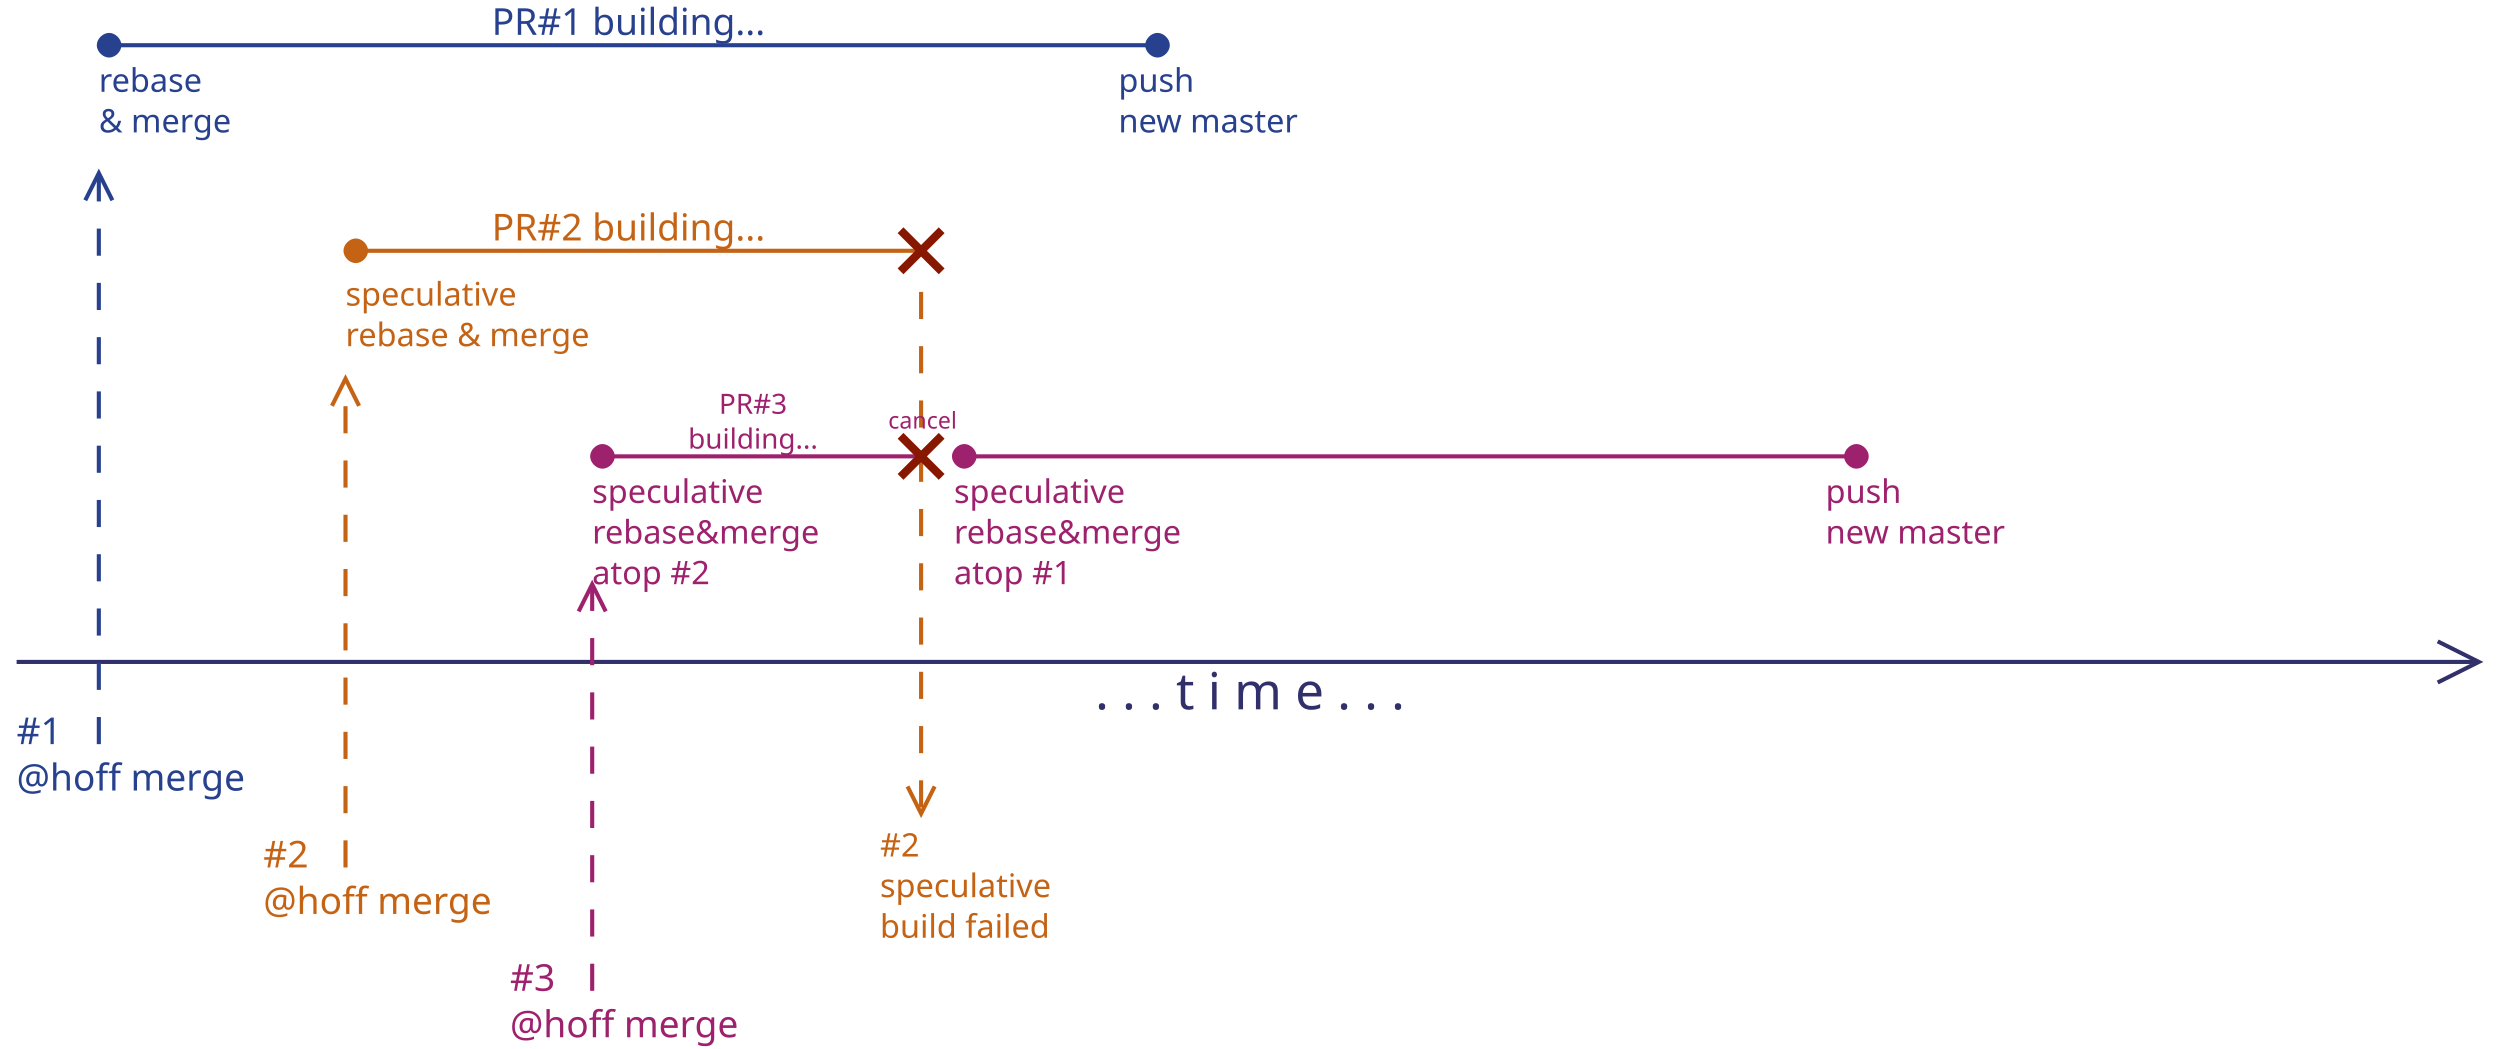
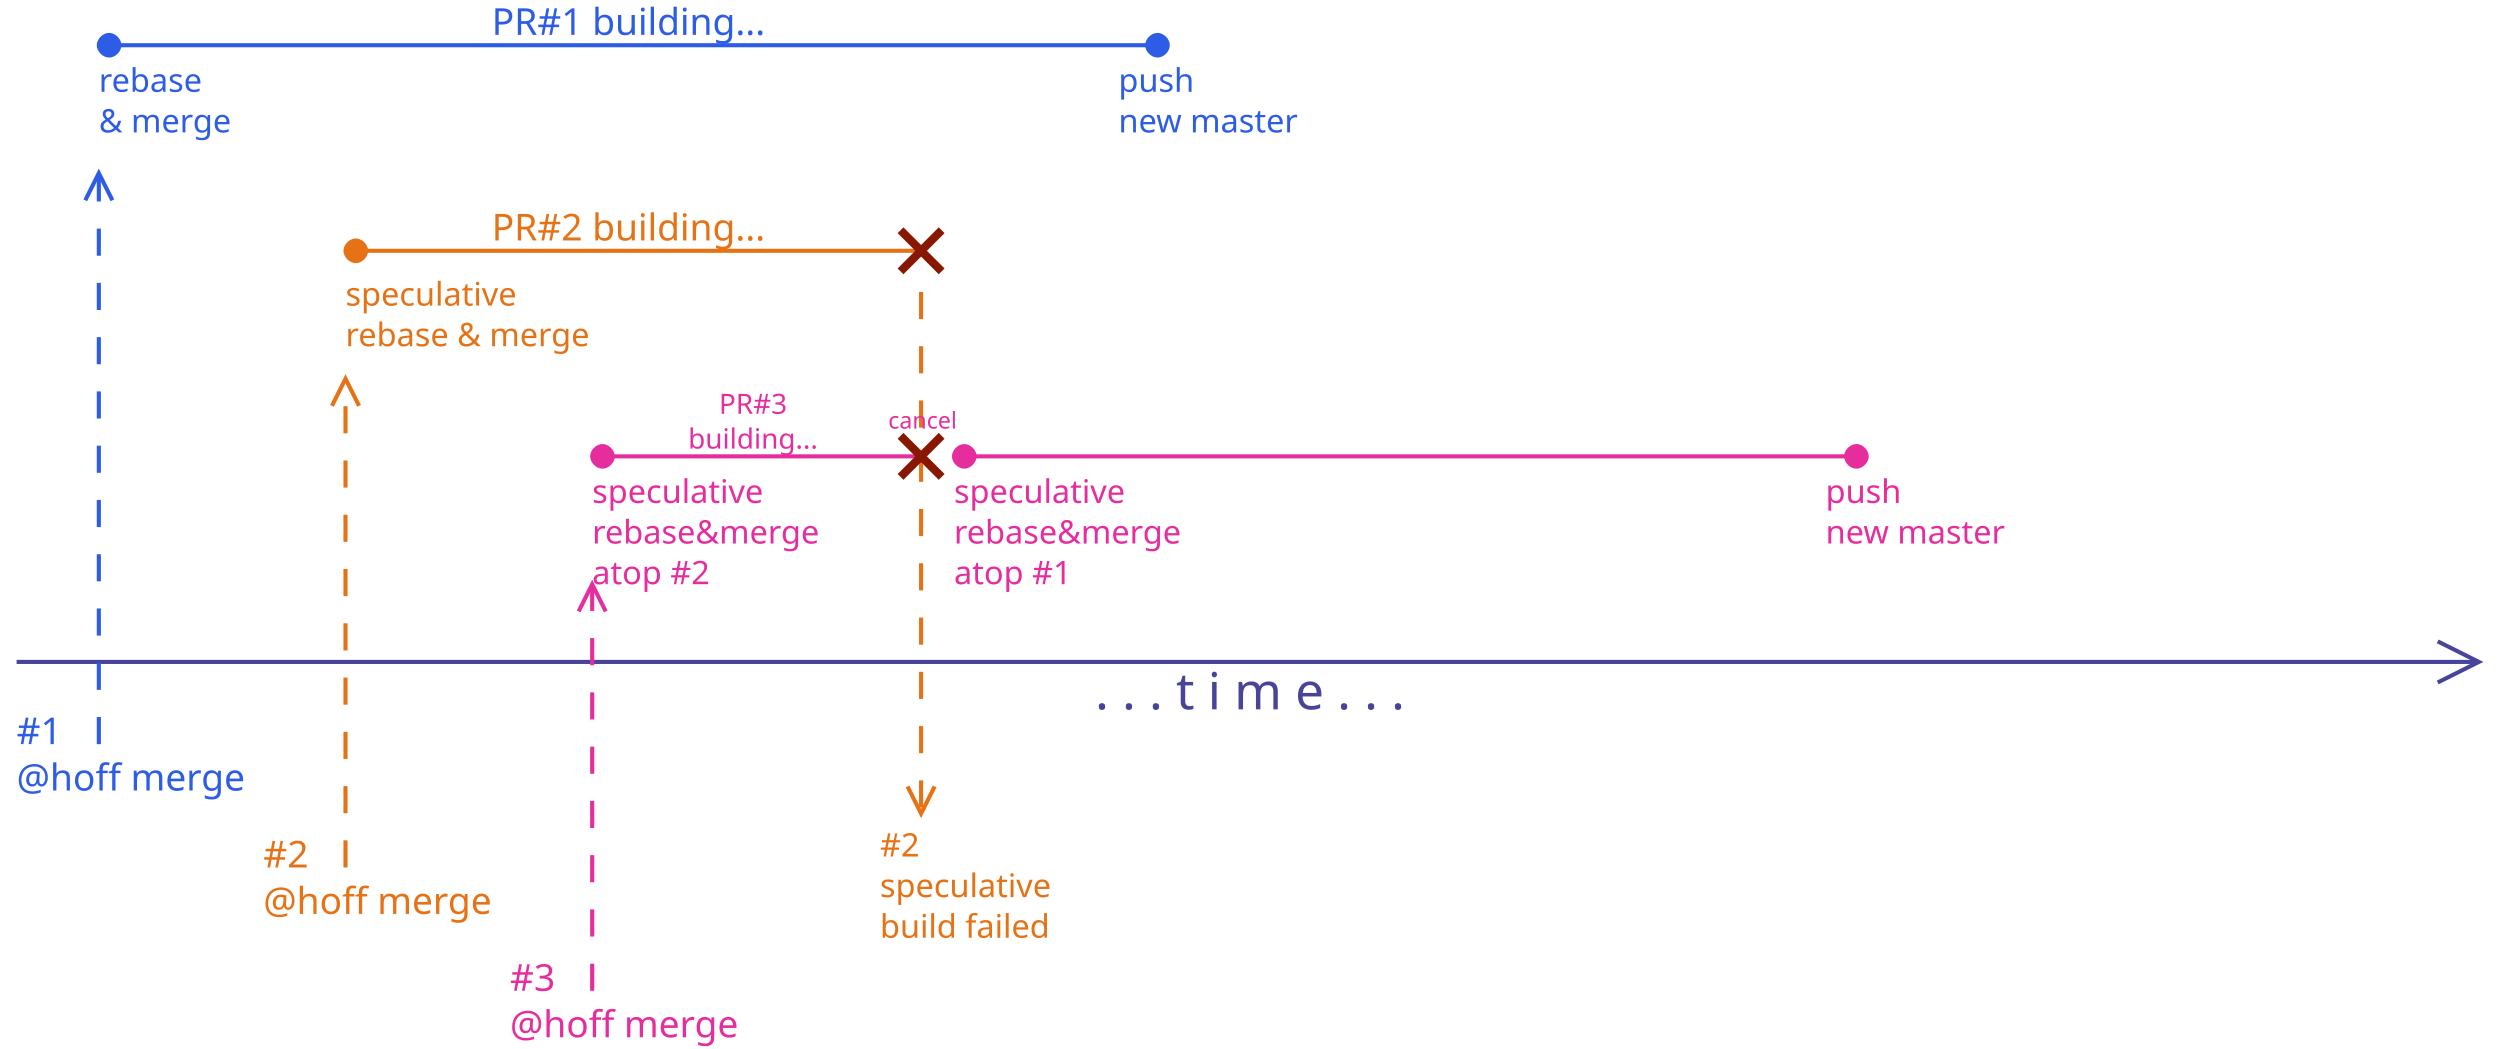
<svg xmlns="http://www.w3.org/2000/svg" width="31cm" height="13cm" viewBox="-1 9 602 255">
  <g id="Background">
-     <text font-size="9.031" style="fill: #27418e; fill-opacity: 1; stroke: none;text-anchor:middle;font-family:sans-serif;font-style:normal;font-weight:normal" x="150" y="17.482">
+     <text font-size="9.031" style="fill: #2d5ce6; fill-opacity: 1; stroke: none;text-anchor:middle;font-family:sans-serif;font-style:normal;font-weight:normal" x="150" y="17.482">
      <tspan x="150" y="17.482">PR#1 building...</tspan>
      <tspan x="150" y="28.771" />
    </text>
    <g>
-       <line style="fill: none; stroke-opacity: 1; stroke-width: 1; stroke: #32306b" x1="0" y1="170" x2="597.764" y2="170" />
-       <polyline style="fill: none; stroke-opacity: 1; stroke-width: 1; stroke: #32306b" points="588.882,175 598.882,170 588.882,165 " />
+       <line style="fill: none; stroke-opacity: 1; stroke-width: 1; stroke: #474499" x1="0" y1="170" x2="597.764" y2="170" />
+       <polyline style="fill: none; stroke-opacity: 1; stroke-width: 1; stroke: #474499" points="588.882,175 598.882,170 588.882,165 " />
    </g>
-     <text font-size="12.418" style="fill: #32306b; fill-opacity: 1; stroke: none;text-anchor:middle;font-family:sans-serif;font-style:normal;font-weight:normal" x="300" y="181.526">
+     <text font-size="12.418" style="fill: #474499; fill-opacity: 1; stroke: none;text-anchor:middle;font-family:sans-serif;font-style:normal;font-weight:normal" x="300" y="181.526">
      <tspan x="300" y="181.526">. . . t i m e . . .</tspan>
    </text>
-     <text font-size="7.902" style="fill: #27418e; fill-opacity: 1; stroke: none;text-anchor:start;font-family:sans-serif;font-style:normal;font-weight:normal" x="268" y="31.335">
+     <text font-size="7.902" style="fill: #2d5ce6; fill-opacity: 1; stroke: none;text-anchor:start;font-family:sans-serif;font-style:normal;font-weight:normal" x="268" y="31.335">
      <tspan x="268" y="31.335">push</tspan>
      <tspan x="268" y="41.213">new master</tspan>
    </text>
-     <text font-size="7.902" style="fill: #27418e; fill-opacity: 1; stroke: none;text-anchor:start;font-family:sans-serif;font-style:normal;font-weight:normal" x="20" y="31.335">
+     <text font-size="7.902" style="fill: #2d5ce6; fill-opacity: 1; stroke: none;text-anchor:start;font-family:sans-serif;font-style:normal;font-weight:normal" x="20" y="31.335">
      <tspan x="20" y="31.335">rebase</tspan>
      <tspan x="20" y="41.213">&amp; merge</tspan>
    </text>
    <g>
-       <line style="fill: none; stroke-opacity: 1; stroke-width: 1; stroke-dasharray: 6.6; stroke: #27418e" x1="20" y1="190" x2="20" y2="52.236" />
-       <polyline style="fill: none; stroke-opacity: 1; stroke-width: 1; stroke: #27418e" points="23.3,57.718 20,51.118 16.7,57.718 " />
+       <line style="fill: none; stroke-opacity: 1; stroke-width: 1; stroke-dasharray: 6.6; stroke: #2d5ce6" x1="20" y1="190" x2="20" y2="52.236" />
+       <polyline style="fill: none; stroke-opacity: 1; stroke-width: 1; stroke: #2d5ce6" points="23.3,57.718 20,51.118 16.7,57.718 " />
    </g>
-     <text font-size="9.031" style="fill: #27418e; fill-opacity: 1; stroke: none;text-anchor:start;font-family:sans-serif;font-style:normal;font-weight:normal" x="0" y="190">
+     <text font-size="9.031" style="fill: #2d5ce6; fill-opacity: 1; stroke: none;text-anchor:start;font-family:sans-serif;font-style:normal;font-weight:normal" x="0" y="190">
      <tspan x="0" y="190">#1</tspan>
      <tspan x="0" y="201.289">@hoff merge</tspan>
    </text>
    <g>
-       <line style="fill: none; stroke-opacity: 1; stroke-width: 1; stroke-dasharray: 6.6; stroke: #c56315" x1="80" y1="220" x2="80" y2="102.236" />
-       <polyline style="fill: none; stroke-opacity: 1; stroke-width: 1; stroke: #c56315" points="83.3,107.718 80,101.118 76.7,107.718 " />
+       <line style="fill: none; stroke-opacity: 1; stroke-width: 1; stroke-dasharray: 6.6; stroke: #e67216" x1="80" y1="220" x2="80" y2="102.236" />
+       <polyline style="fill: none; stroke-opacity: 1; stroke-width: 1; stroke: #e67216" points="83.3,107.718 80,101.118 76.7,107.718 " />
    </g>
-     <text font-size="9.031" style="fill: #c56315; fill-opacity: 1; stroke: none;text-anchor:start;font-family:sans-serif;font-style:normal;font-weight:normal" x="60" y="220">
+     <text font-size="9.031" style="fill: #e67216; fill-opacity: 1; stroke: none;text-anchor:start;font-family:sans-serif;font-style:normal;font-weight:normal" x="60" y="220">
      <tspan x="60" y="220">#2</tspan>
      <tspan x="60" y="231.289">@hoff merge</tspan>
    </text>
    <g>
-       <line style="fill: none; stroke-opacity: 1; stroke-width: 1; stroke-dasharray: 6.6; stroke: #9e216d" x1="140" y1="250" x2="140" y2="152.236" />
-       <polyline style="fill: none; stroke-opacity: 1; stroke-width: 1; stroke: #9e216d" points="143.3,157.718 140,151.118 136.7,157.718 " />
+       <line style="fill: none; stroke-opacity: 1; stroke-width: 1; stroke-dasharray: 6.6; stroke: #e62d9e" x1="140" y1="250" x2="140" y2="152.236" />
+       <polyline style="fill: none; stroke-opacity: 1; stroke-width: 1; stroke: #e62d9e" points="143.3,157.718 140,151.118 136.7,157.718 " />
    </g>
-     <text font-size="9.031" style="fill: #9e216d; fill-opacity: 1; stroke: none;text-anchor:start;font-family:sans-serif;font-style:normal;font-weight:normal" x="120" y="250">
+     <text font-size="9.031" style="fill: #e62d9e; fill-opacity: 1; stroke: none;text-anchor:start;font-family:sans-serif;font-style:normal;font-weight:normal" x="120" y="250">
      <tspan x="120" y="250">#3</tspan>
      <tspan x="120" y="261.289">@hoff merge</tspan>
    </text>
    <g>
-       <line style="fill: none; stroke-opacity: 1; stroke-width: 1; stroke: #27418e" x1="20" y1="20" x2="280" y2="20" />
-       <path style="fill: #27418e; fill-opacity: 1; stroke-opacity: 1; stroke-width: 1; stroke: #27418e" fill-rule="evenodd" d="M 20 20 C 20,18.75 21.25,17.5 22.5,17.5 C 23.75,17.5 25,18.75 25,20 C 25,21.25 23.75,22.5 22.5,22.5 C 21.25,22.5 20,21.25 20,20z" />
-       <path style="fill: #27418e; fill-opacity: 1; stroke-opacity: 1; stroke-width: 1; stroke: #27418e" fill-rule="evenodd" d="M 280 20 C 280,21.25 278.75,22.5 277.5,22.5 C 276.25,22.5 275,21.25 275,20 C 275,18.75 276.25,17.5 277.5,17.5 C 278.75,17.5 280,18.75 280,20z" />
+       <line style="fill: none; stroke-opacity: 1; stroke-width: 1; stroke: #2d5ce6" x1="20" y1="20" x2="280" y2="20" />
+       <path style="fill: #2d5ce6; fill-opacity: 1; stroke-opacity: 1; stroke-width: 1; stroke: #2d5ce6" fill-rule="evenodd" d="M 20 20 C 20,18.75 21.25,17.5 22.5,17.5 C 23.75,17.5 25,18.75 25,20 C 25,21.25 23.75,22.5 22.5,22.5 C 21.25,22.5 20,21.25 20,20z" />
+       <path style="fill: #2d5ce6; fill-opacity: 1; stroke-opacity: 1; stroke-width: 1; stroke: #2d5ce6" fill-rule="evenodd" d="M 280 20 C 280,21.25 278.75,22.5 277.5,22.5 C 276.25,22.5 275,21.25 275,20 C 275,18.75 276.25,17.5 277.5,17.5 C 278.75,17.5 280,18.75 280,20z" />
    </g>
-     <text font-size="9.031" style="fill: #c56315; fill-opacity: 1; stroke: none;text-anchor:middle;font-family:sans-serif;font-style:normal;font-weight:normal" x="150" y="67.482">
+     <text font-size="9.031" style="fill: #e67216; fill-opacity: 1; stroke: none;text-anchor:middle;font-family:sans-serif;font-style:normal;font-weight:normal" x="150" y="67.482">
      <tspan x="150" y="67.482">PR#2 building...</tspan>
      <tspan x="150" y="78.771" />
    </text>
-     <text font-size="7.902" style="fill: #c56315; fill-opacity: 1; stroke: none;text-anchor:start;font-family:sans-serif;font-style:normal;font-weight:normal" x="80" y="83.335">
+     <text font-size="7.902" style="fill: #e67216; fill-opacity: 1; stroke: none;text-anchor:start;font-family:sans-serif;font-style:normal;font-weight:normal" x="80" y="83.335">
      <tspan x="80" y="83.335">speculative</tspan>
      <tspan x="80" y="93.213">rebase &amp; merge</tspan>
    </text>
    <g>
-       <line style="fill: none; stroke-opacity: 1; stroke-width: 1; stroke: #c56315" x1="80" y1="70" x2="220" y2="70" />
-       <path style="fill: #c56315; fill-opacity: 1; stroke-opacity: 1; stroke-width: 1; stroke: #c56315" fill-rule="evenodd" d="M 80 70 C 80,68.75 81.25,67.5 82.5,67.5 C 83.75,67.5 85,68.75 85,70 C 85,71.25 83.75,72.5 82.5,72.5 C 81.25,72.5 80,71.25 80,70z" />
+       <line style="fill: none; stroke-opacity: 1; stroke-width: 1; stroke: #e67216" x1="80" y1="70" x2="220" y2="70" />
+       <path style="fill: #e67216; fill-opacity: 1; stroke-opacity: 1; stroke-width: 1; stroke: #e67216" fill-rule="evenodd" d="M 80 70 C 80,68.75 81.25,67.5 82.5,67.5 C 83.75,67.5 85,68.75 85,70 C 85,71.25 83.75,72.5 82.5,72.5 C 81.25,72.5 80,71.25 80,70z" />
    </g>
-     <text font-size="6.773" style="fill: #9e216d; fill-opacity: 1; stroke: none;text-anchor:middle;font-family:sans-serif;font-style:normal;font-weight:normal" x="180" y="109.645">
+     <text font-size="6.773" style="fill: #e62d9e; fill-opacity: 1; stroke: none;text-anchor:middle;font-family:sans-serif;font-style:normal;font-weight:normal" x="180" y="109.645">
      <tspan x="180" y="109.645">PR#3</tspan>
      <tspan x="180" y="118.112">building...</tspan>
      <tspan x="180" y="126.578" />
      <tspan x="180" y="135.045" />
    </text>
-     <text font-size="7.902" style="fill: #9e216d; fill-opacity: 1; stroke: none;text-anchor:start;font-family:sans-serif;font-style:normal;font-weight:normal" x="440" y="131.335">
+     <text font-size="7.902" style="fill: #e62d9e; fill-opacity: 1; stroke: none;text-anchor:start;font-family:sans-serif;font-style:normal;font-weight:normal" x="440" y="131.335">
      <tspan x="440" y="131.335">push</tspan>
      <tspan x="440" y="141.213">new master</tspan>
    </text>
-     <text font-size="7.902" style="fill: #9e216d; fill-opacity: 1; stroke: none;text-anchor:start;font-family:sans-serif;font-style:normal;font-weight:normal" x="140" y="131.335">
+     <text font-size="7.902" style="fill: #e62d9e; fill-opacity: 1; stroke: none;text-anchor:start;font-family:sans-serif;font-style:normal;font-weight:normal" x="140" y="131.335">
      <tspan x="140" y="131.335">speculative</tspan>
      <tspan x="140" y="141.213">rebase&amp;merge</tspan>
      <tspan x="140" y="151.091">atop #2</tspan>
    </text>
    <g>
-       <line style="fill: none; stroke-opacity: 1; stroke-width: 1; stroke: #9e216d" x1="140" y1="120" x2="220" y2="120" />
-       <path style="fill: #9e216d; fill-opacity: 1; stroke-opacity: 1; stroke-width: 1; stroke: #9e216d" fill-rule="evenodd" d="M 140 120 C 140,118.75 141.25,117.5 142.5,117.5 C 143.75,117.5 145,118.75 145,120 C 145,121.25 143.75,122.5 142.5,122.5 C 141.25,122.5 140,121.25 140,120z" />
+       <line style="fill: none; stroke-opacity: 1; stroke-width: 1; stroke: #e62d9e" x1="140" y1="120" x2="220" y2="120" />
+       <path style="fill: #e62d9e; fill-opacity: 1; stroke-opacity: 1; stroke-width: 1; stroke: #e62d9e" fill-rule="evenodd" d="M 140 120 C 140,118.75 141.25,117.5 142.5,117.5 C 143.75,117.5 145,118.75 145,120 C 145,121.25 143.75,122.5 142.5,122.5 C 141.25,122.5 140,121.25 140,120z" />
    </g>
-     <text font-size="7.902" style="fill: #c56315; fill-opacity: 1; stroke: none;text-anchor:start;font-family:sans-serif;font-style:normal;font-weight:normal" x="210" y="217.335">
+     <text font-size="7.902" style="fill: #e67216; fill-opacity: 1; stroke: none;text-anchor:start;font-family:sans-serif;font-style:normal;font-weight:normal" x="210" y="217.335">
      <tspan x="210" y="217.335">#2</tspan>
      <tspan x="210" y="227.213">speculative</tspan>
      <tspan x="210" y="237.091">build failed</tspan>
    </text>
    <g>
-       <line style="fill: none; stroke-opacity: 1; stroke-width: 1; stroke-dasharray: 6.6; stroke: #c56315" x1="220" y1="80" x2="220" y2="205.764" />
-       <polyline style="fill: none; stroke-opacity: 1; stroke-width: 1; stroke: #c56315" points="216.7,200.282 220,206.882 223.3,200.282 " />
+       <line style="fill: none; stroke-opacity: 1; stroke-width: 1; stroke-dasharray: 6.6; stroke: #e67216" x1="220" y1="80" x2="220" y2="205.764" />
+       <polyline style="fill: none; stroke-opacity: 1; stroke-width: 1; stroke: #e67216" points="216.7,200.282 220,206.882 223.3,200.282 " />
    </g>
    <g>
      <line style="fill: none; stroke-opacity: 1; stroke-width: 2; stroke: #881700" x1="215" y1="75" x2="225" y2="65" />
      <line style="fill: none; stroke-opacity: 1; stroke-width: 2; stroke: #881700" x1="215" y1="65" x2="225" y2="75" />
    </g>
    <g>
-       <line style="fill: none; stroke-opacity: 1; stroke-width: 1; stroke: #9e216d" x1="228" y1="120" x2="450" y2="120" />
-       <path style="fill: #9e216d; fill-opacity: 1; stroke-opacity: 1; stroke-width: 1; stroke: #9e216d" fill-rule="evenodd" d="M 228 120 C 228,118.75 229.25,117.5 230.5,117.5 C 231.75,117.5 233,118.75 233,120 C 233,121.25 231.75,122.5 230.5,122.5 C 229.25,122.5 228,121.25 228,120z" />
-       <path style="fill: #9e216d; fill-opacity: 1; stroke-opacity: 1; stroke-width: 1; stroke: #9e216d" fill-rule="evenodd" d="M 450 120 C 450,121.25 448.75,122.5 447.5,122.5 C 446.25,122.5 445,121.25 445,120 C 445,118.75 446.25,117.5 447.5,117.5 C 448.75,117.5 450,118.75 450,120z" />
+       <line style="fill: none; stroke-opacity: 1; stroke-width: 1; stroke: #e62d9e" x1="228" y1="120" x2="450" y2="120" />
+       <path style="fill: #e62d9e; fill-opacity: 1; stroke-opacity: 1; stroke-width: 1; stroke: #e62d9e" fill-rule="evenodd" d="M 228 120 C 228,118.75 229.25,117.5 230.5,117.5 C 231.75,117.5 233,118.75 233,120 C 233,121.25 231.75,122.5 230.5,122.5 C 229.25,122.5 228,121.25 228,120z" />
+       <path style="fill: #e62d9e; fill-opacity: 1; stroke-opacity: 1; stroke-width: 1; stroke: #e62d9e" fill-rule="evenodd" d="M 450 120 C 450,121.25 448.75,122.5 447.5,122.5 C 446.25,122.5 445,121.25 445,120 C 445,118.75 446.25,117.5 447.5,117.5 C 448.75,117.5 450,118.75 450,120z" />
    </g>
-     <text font-size="7.902" style="fill: #9e216d; fill-opacity: 1; stroke: none;text-anchor:start;font-family:sans-serif;font-style:normal;font-weight:normal" x="228" y="131.335">
+     <text font-size="7.902" style="fill: #e62d9e; fill-opacity: 1; stroke: none;text-anchor:start;font-family:sans-serif;font-style:normal;font-weight:normal" x="228" y="131.335">
      <tspan x="228" y="131.335">speculative</tspan>
      <tspan x="228" y="141.213">rebase&amp;merge</tspan>
      <tspan x="228" y="151.091">atop #1</tspan>
    </text>
    <g>
      <line style="fill: none; stroke-opacity: 1; stroke-width: 2; stroke: #881700" x1="215" y1="125" x2="225" y2="115" />
      <line style="fill: none; stroke-opacity: 1; stroke-width: 2; stroke: #881700" x1="215" y1="115" x2="225" y2="125" />
    </g>
-     <text font-size="5.644" style="fill: #9e216d; fill-opacity: 1; stroke: none;text-anchor:start;font-family:sans-serif;font-style:normal;font-weight:normal" x="212" y="113.239">
+     <text font-size="5.644" style="fill: #e62d9e; fill-opacity: 1; stroke: none;text-anchor:start;font-family:sans-serif;font-style:normal;font-weight:normal" x="212" y="113.239">
      <tspan x="212" y="113.239">cancel</tspan>
    </text>
  </g>
</svg>
